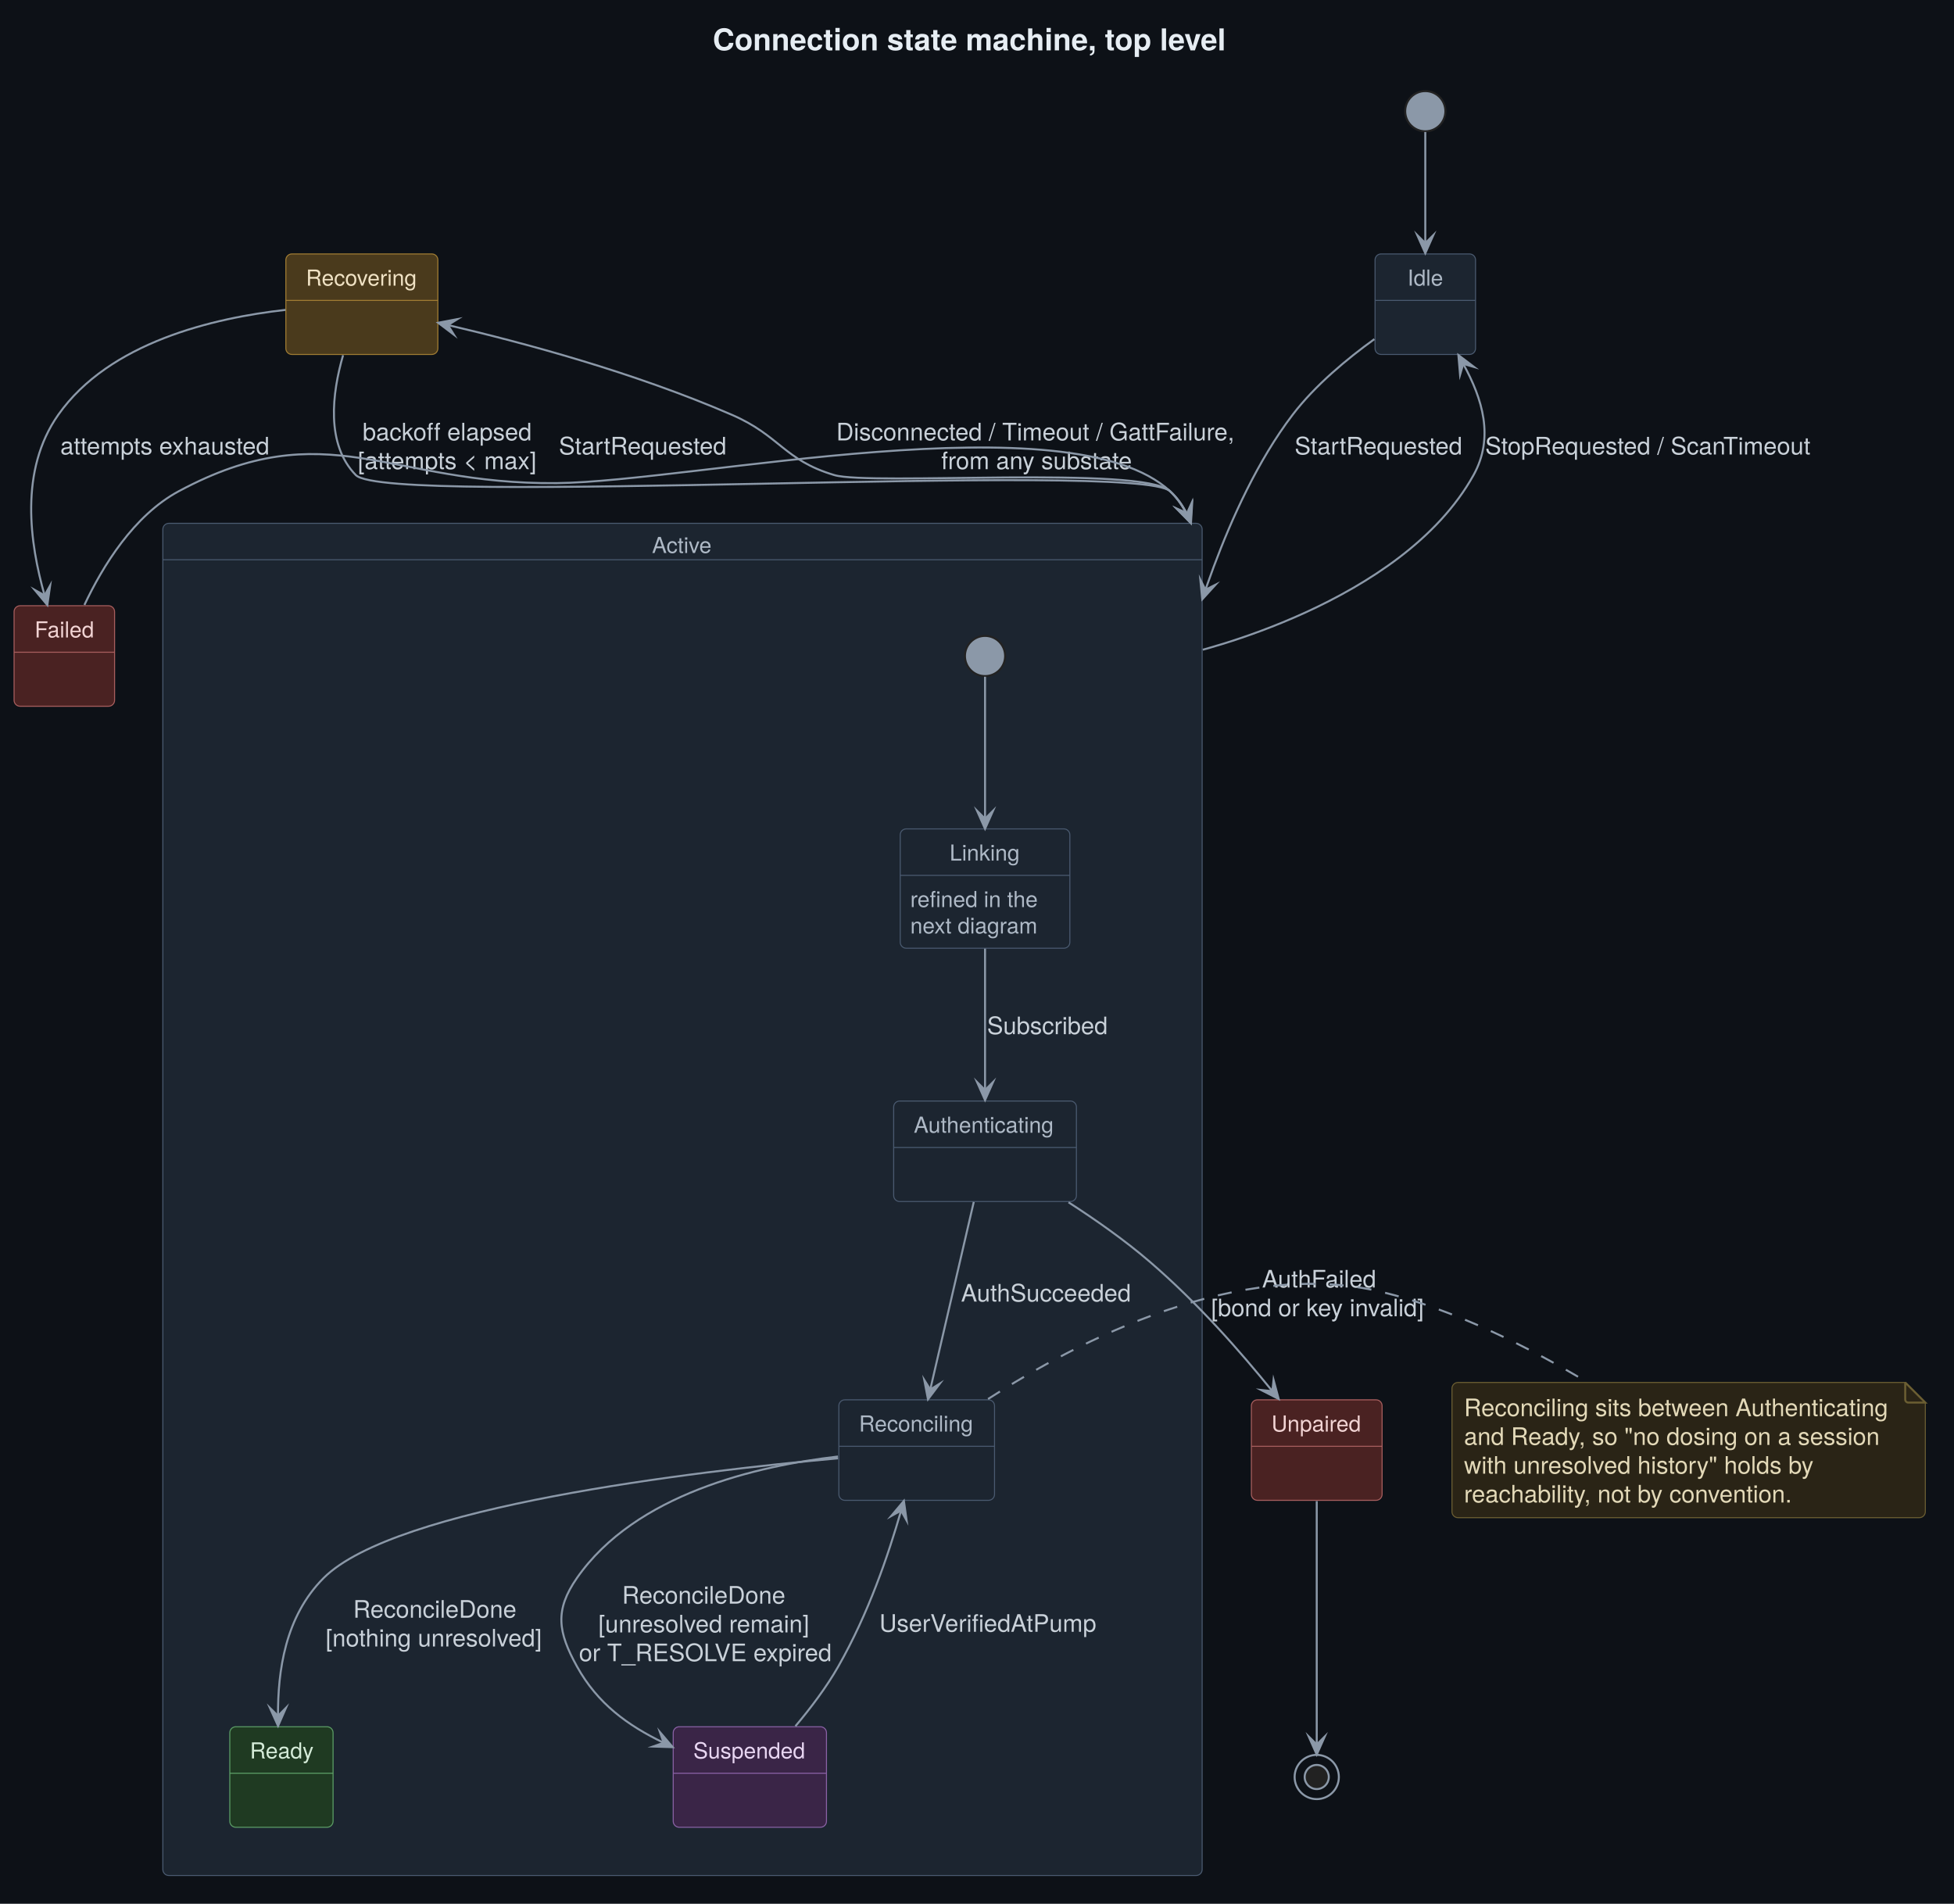
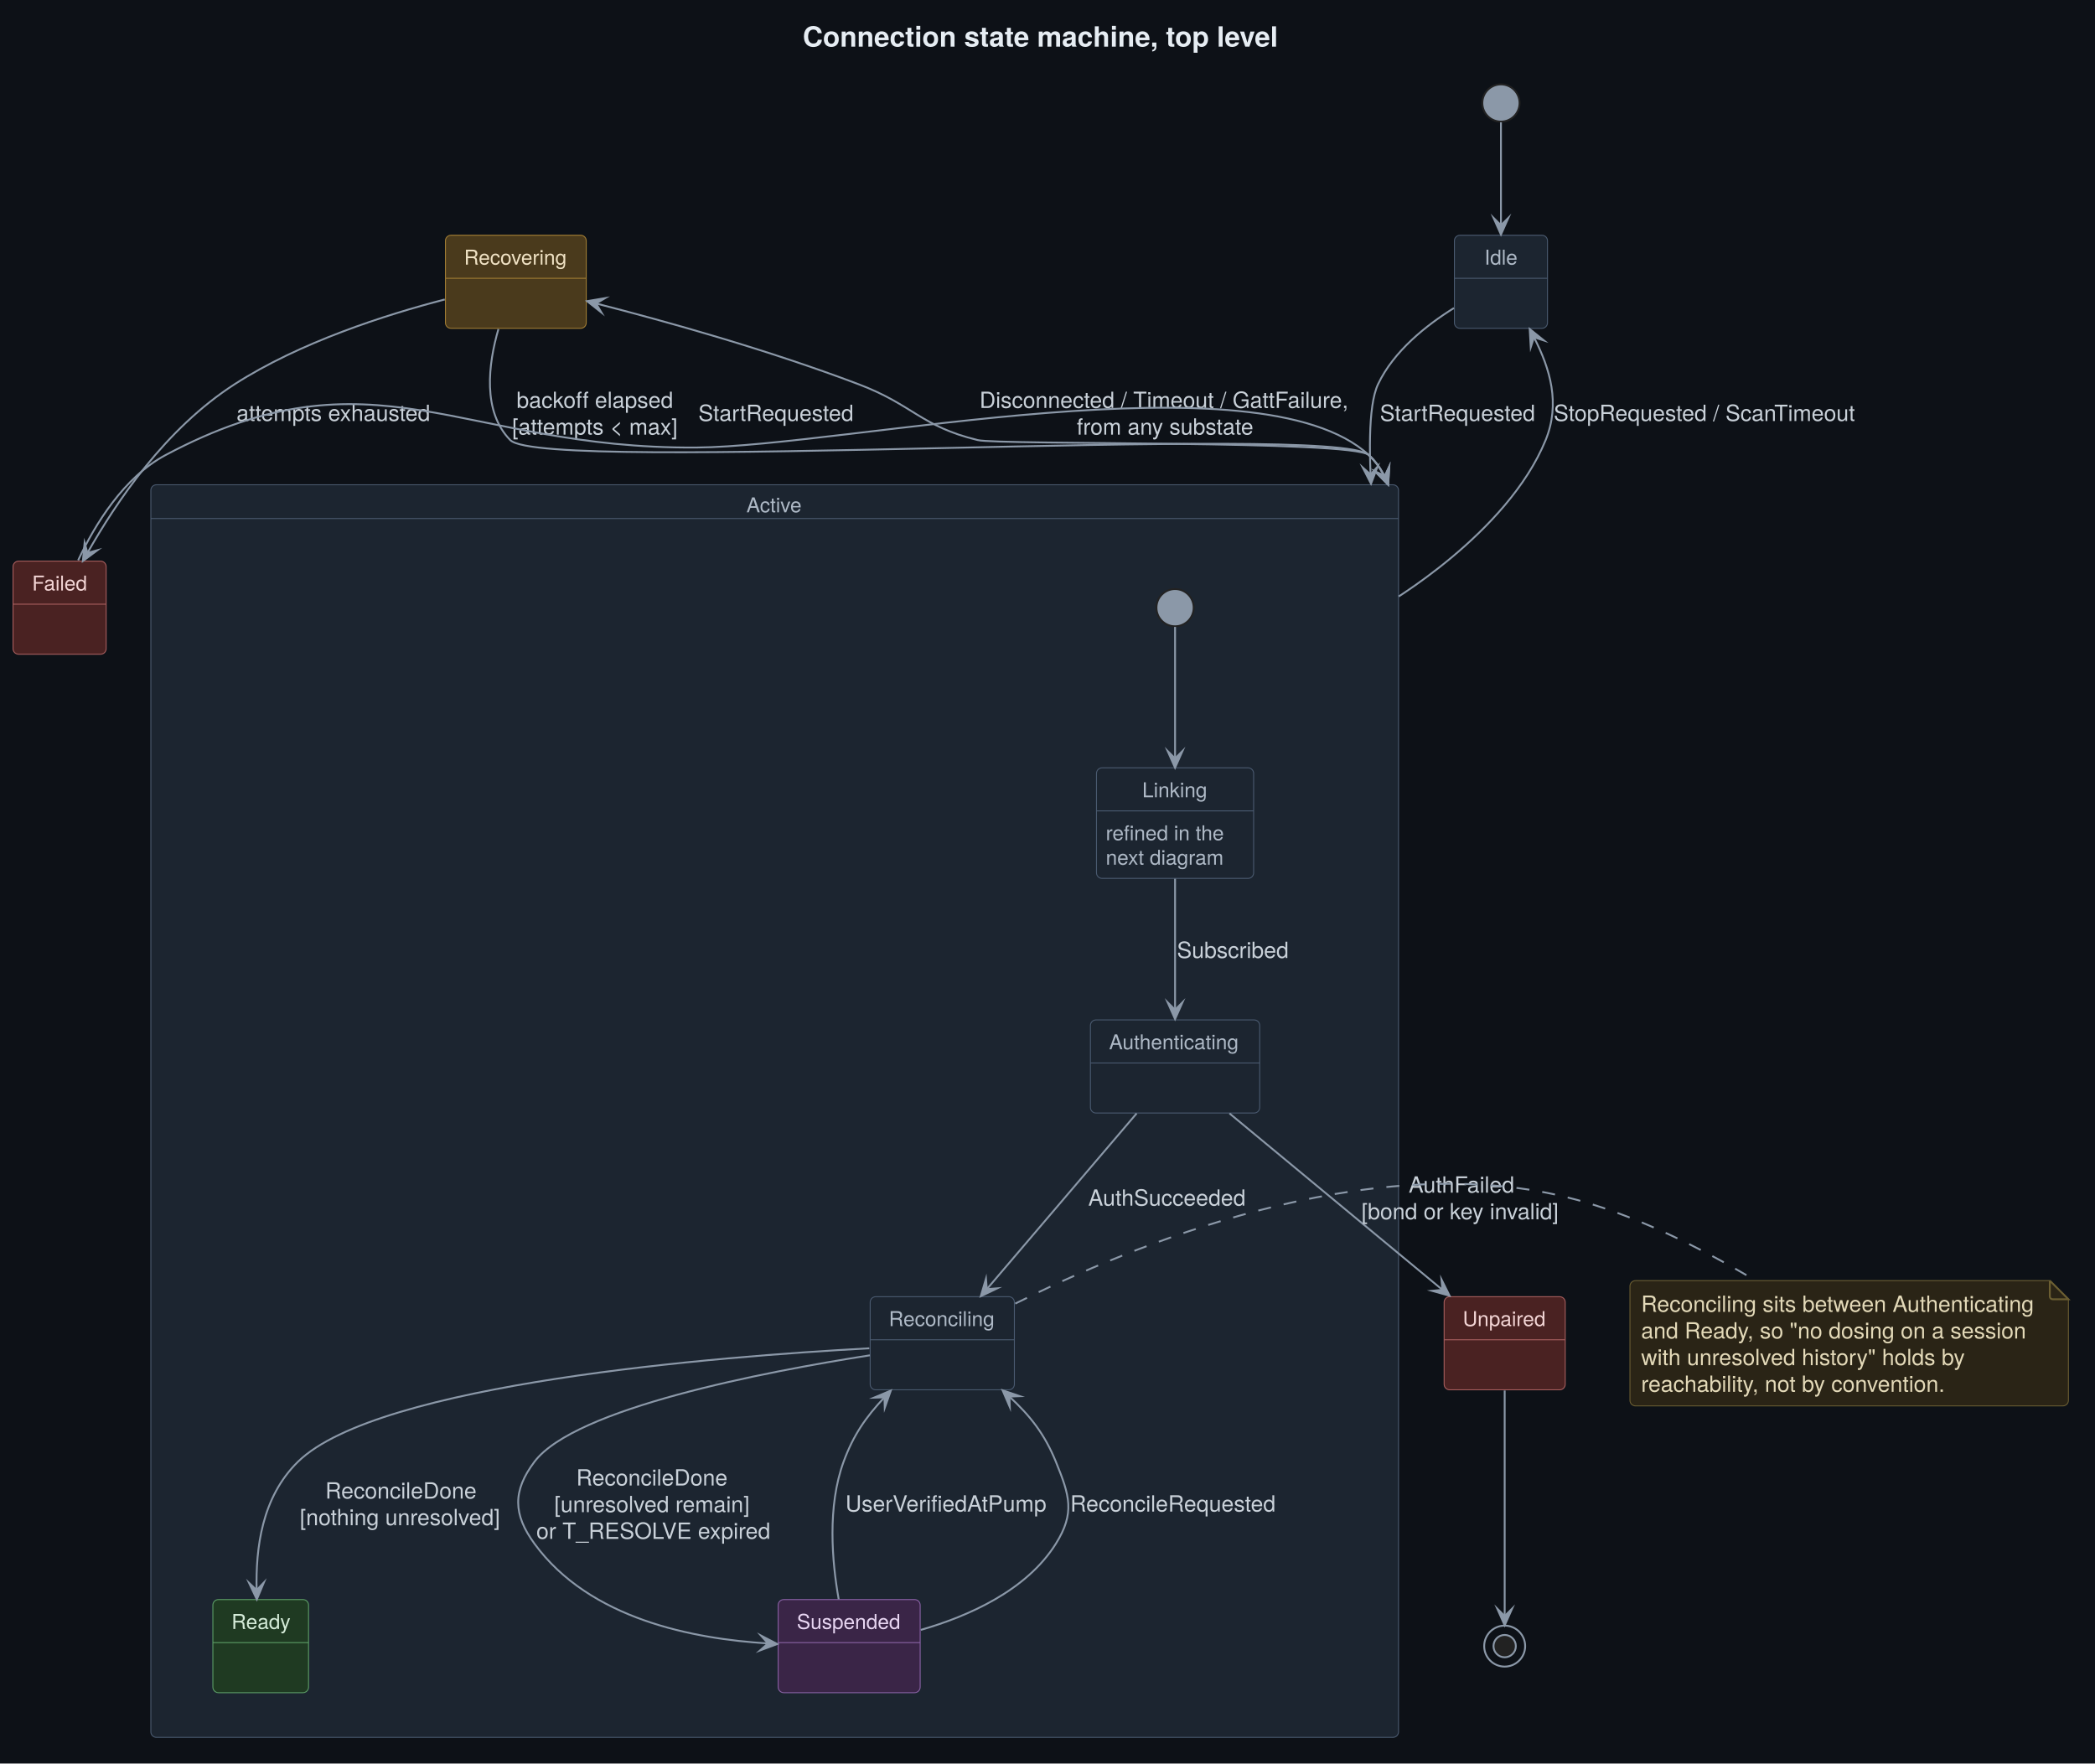
- <svg xmlns="http://www.w3.org/2000/svg" version="1.1" data-diagram-type="STATE" style="width:972px;height:947px;background:#0D1117;" width="972px" height="947px" viewBox="0 0 972 947" zoomAndPan="magnify" preserveAspectRatio="none" contentStyleType="text/css">
+ <svg xmlns="http://www.w3.org/2000/svg" version="1.1" data-diagram-type="STATE" style="width:1125px;height:947px;background:#0D1117;" width="1125px" height="947px" viewBox="0 0 1125 947" zoomAndPan="magnify" preserveAspectRatio="none" contentStyleType="text/css">
  <defs />
  <g font-family="sans-serif" lengthAdjust="spacing">
-     <rect x="0" y="0" width="972" height="947" fill="#0D1117" style="stroke:none;" />
+     <rect x="0" y="0" width="1125" height="947" fill="#0D1117" style="stroke:none;" />
    <g class="title" data-source-line="3">
-       <text x="354.55" y="25.06" fill="#E6EDF3" font-size="15" textLength="256.635" font-weight="700" font-family="'Helvetica Neue'">Connection state machine, top level</text>
+       <text x="431.05" y="25.06" fill="#E6EDF3" font-size="15" textLength="256.635" font-weight="700" font-family="'Helvetica Neue'">Connection state machine, top level</text>
    </g>
    <g class="cluster" data-qualified-name="Active" id="ent0004" data-source-line="12">
-       <path d="M84,260.315 L595,260.315 A3,3 0 0 1 598,263.315 L598,278.438 L81,278.438 L81,263.315 A3,3 0 0 1 84,260.315" fill="#1C2530" />
-       <path d="M81,278.438 L598,278.438 L598,929.945 A3,3 0 0 1 595,932.945 L84,932.945 A3,3 0 0 1 81,929.945 L81,278.438" fill="#1C2530" />
-       <rect x="81" y="260.315" width="517" height="672.63" fill="none" style="stroke:#4A5A70;stroke-width:0.5;" rx="3" ry="3" />
-       <line x1="81" y1="278.438" x2="598" y2="278.438" style="stroke:#4A5A70;stroke-width:0.5;" />
-       <text x="324.326" y="275.095" fill="#AEB9C6" font-size="11" textLength="30.349" font-family="'Helvetica Neue'">Active</text>
+       <path d="M84,260.315 L748,260.315 A3,3 0 0 1 751,263.315 L751,278.438 L81,278.438 L81,263.315 A3,3 0 0 1 84,260.315" fill="#1C2530" />
+       <path d="M81,278.438 L751,278.438 L751,929.945 A3,3 0 0 1 748,932.945 L84,932.945 A3,3 0 0 1 81,929.945 L81,278.438" fill="#1C2530" />
+       <rect x="81" y="260.315" width="670" height="672.63" fill="none" style="stroke:#4A5A70;stroke-width:0.5;" rx="3" ry="3" />
+       <line x1="81" y1="278.438" x2="751" y2="278.438" style="stroke:#4A5A70;stroke-width:0.5;" />
+       <text x="400.826" y="275.095" fill="#AEB9C6" font-size="11" textLength="30.349" font-family="'Helvetica Neue'">Active</text>
    </g>
    <g class="entity" data-qualified-name="Active.Linking" id="ent0005" data-source-line="13">
-       <rect x="447.81" y="412.315" width="84.383" height="59.369" fill="#1C2530" style="stroke:#4A5A70;stroke-width:0.5;" rx="3" ry="3" />
-       <line x1="447.81" y1="435.438" x2="532.193" y2="435.438" style="stroke:#4A5A70;stroke-width:0.5;" />
-       <text x="472.374" y="428.095" fill="#AEB9C6" font-size="11" textLength="35.255" font-family="'Helvetica Neue'">Linking</text>
-       <text x="452.81" y="451.218" fill="#AEB9C6" font-size="11" textLength="63.976" font-family="'Helvetica Neue'">refined in the</text>
-       <text x="452.81" y="464.341" fill="#AEB9C6" font-size="11" textLength="64.383" font-family="'Helvetica Neue'">next diagram</text>
+       <rect x="588.81" y="412.315" width="84.383" height="59.369" fill="#1C2530" style="stroke:#4A5A70;stroke-width:0.5;" rx="3" ry="3" />
+       <line x1="588.81" y1="435.438" x2="673.193" y2="435.438" style="stroke:#4A5A70;stroke-width:0.5;" />
+       <text x="613.374" y="428.095" fill="#AEB9C6" font-size="11" textLength="35.255" font-family="'Helvetica Neue'">Linking</text>
+       <text x="593.81" y="451.218" fill="#AEB9C6" font-size="11" textLength="63.976" font-family="'Helvetica Neue'">refined in the</text>
+       <text x="593.81" y="464.341" fill="#AEB9C6" font-size="11" textLength="64.383" font-family="'Helvetica Neue'">next diagram</text>
    </g>
    <g class="entity" data-qualified-name="Active.Ready" id="ent0006" data-source-line="14">
      <rect x="114.31" y="858.945" width="51.372" height="50" fill="#1F3A22" style="stroke:#5C9E66;stroke-width:0.5;" rx="3" ry="3" />
      <line x1="114.31" y1="882.068" x2="165.682" y2="882.068" style="stroke:#5C9E66;stroke-width:0.5;" />
      <text x="124.31" y="874.725" fill="#D4EBD8" font-size="11" textLength="31.372" font-family="'Helvetica Neue'">Ready</text>
    </g>
    <g class="entity" data-qualified-name="Active.Suspended" id="ent0007" data-source-line="15">
-       <rect x="334.88" y="858.945" width="76.243" height="50" fill="#3A2547" style="stroke:#8A62A6;stroke-width:0.5;" rx="3" ry="3" />
-       <line x1="334.88" y1="882.068" x2="411.123" y2="882.068" style="stroke:#8A62A6;stroke-width:0.5;" />
-       <text x="344.88" y="874.725" fill="#E8D6F2" font-size="11" textLength="56.243" font-family="'Helvetica Neue'">Suspended</text>
+       <rect x="417.88" y="858.945" width="76.243" height="50" fill="#3A2547" style="stroke:#8A62A6;stroke-width:0.5;" rx="3" ry="3" />
+       <line x1="417.88" y1="882.068" x2="494.123" y2="882.068" style="stroke:#8A62A6;stroke-width:0.5;" />
+       <text x="427.88" y="874.725" fill="#E8D6F2" font-size="11" textLength="56.243" font-family="'Helvetica Neue'">Suspended</text>
    </g>
    <g class="start_entity" data-qualified-name="Active..start.Active" id="ent0012" data-source-line="17">
-       <ellipse cx="490" cy="326.315" rx="10" ry="10" fill="#8B98A8" style="stroke:#222;stroke-width:1;" />
+       <ellipse cx="631" cy="326.315" rx="10" ry="10" fill="#8B98A8" style="stroke:#222;stroke-width:1;" />
    </g>
    <g class="entity" data-qualified-name="Active.Authenticating" id="ent0014" data-source-line="18">
-       <rect x="444.55" y="547.685" width="90.906" height="50" fill="#1C2530" style="stroke:#4A5A70;stroke-width:0.5;" rx="3" ry="3" />
-       <line x1="444.55" y1="570.808" x2="535.456" y2="570.808" style="stroke:#4A5A70;stroke-width:0.5;" />
-       <text x="454.55" y="563.465" fill="#AEB9C6" font-size="11" textLength="70.906" font-family="'Helvetica Neue'">Authenticating</text>
+       <rect x="585.55" y="547.685" width="90.906" height="50" fill="#1C2530" style="stroke:#4A5A70;stroke-width:0.5;" rx="3" ry="3" />
+       <line x1="585.55" y1="570.808" x2="676.456" y2="570.808" style="stroke:#4A5A70;stroke-width:0.5;" />
+       <text x="595.55" y="563.465" fill="#AEB9C6" font-size="11" textLength="70.906" font-family="'Helvetica Neue'">Authenticating</text>
    </g>
    <g class="entity" data-qualified-name="Active.Reconciling" id="ent0016" data-source-line="19">
-       <rect x="417.28" y="696.315" width="77.442" height="50" fill="#1C2530" style="stroke:#4A5A70;stroke-width:0.5;" rx="3" ry="3" />
-       <line x1="417.28" y1="719.438" x2="494.722" y2="719.438" style="stroke:#4A5A70;stroke-width:0.5;" />
-       <text x="427.28" y="712.095" fill="#AEB9C6" font-size="11" textLength="57.442" font-family="'Helvetica Neue'">Reconciling</text>
+       <rect x="467.28" y="696.315" width="77.442" height="50" fill="#1C2530" style="stroke:#4A5A70;stroke-width:0.5;" rx="3" ry="3" />
+       <line x1="467.28" y1="719.438" x2="544.722" y2="719.438" style="stroke:#4A5A70;stroke-width:0.5;" />
+       <text x="477.28" y="712.095" fill="#AEB9C6" font-size="11" textLength="57.442" font-family="'Helvetica Neue'">Reconciling</text>
    </g>
    <g class="entity" data-qualified-name="Recovering" id="ent0001" data-source-line="5">
-       <rect x="142.2" y="126.315" width="75.605" height="50" fill="#4A3A1C" style="stroke:#A07C33;stroke-width:0.5;" rx="3" ry="3" />
-       <line x1="142.2" y1="149.438" x2="217.805" y2="149.438" style="stroke:#A07C33;stroke-width:0.5;" />
-       <text x="152.2" y="142.095" fill="#F0E2C4" font-size="11" textLength="55.605" font-family="'Helvetica Neue'">Recovering</text>
+       <rect x="239.2" y="126.315" width="75.605" height="50" fill="#4A3A1C" style="stroke:#A07C33;stroke-width:0.5;" rx="3" ry="3" />
+       <line x1="239.2" y1="149.438" x2="314.805" y2="149.438" style="stroke:#A07C33;stroke-width:0.5;" />
+       <text x="249.2" y="142.095" fill="#F0E2C4" font-size="11" textLength="55.605" font-family="'Helvetica Neue'">Recovering</text>
    </g>
    <g class="entity" data-qualified-name="Failed" id="ent0002" data-source-line="6">
      <rect x="7" y="301.315" width="50" height="50" fill="#4A2222" style="stroke:#A85E5E;stroke-width:0.5;" rx="3" ry="3" />
      <line x1="7" y1="324.438" x2="57" y2="324.438" style="stroke:#A85E5E;stroke-width:0.5;" />
      <text x="17.233" y="317.095" fill="#F2D4D4" font-size="11" textLength="29.535" font-family="'Helvetica Neue'">Failed</text>
    </g>
    <g class="entity" data-qualified-name="Unpaired" id="ent0003" data-source-line="7">
-       <rect x="622.49" y="696.315" width="65.023" height="50" fill="#4A2222" style="stroke:#A85E5E;stroke-width:0.5;" rx="3" ry="3" />
-       <line x1="622.49" y1="719.438" x2="687.513" y2="719.438" style="stroke:#A85E5E;stroke-width:0.5;" />
-       <text x="632.49" y="712.095" fill="#F2D4D4" font-size="11" textLength="45.023" font-family="'Helvetica Neue'">Unpaired</text>
+       <rect x="775.49" y="696.315" width="65.023" height="50" fill="#4A2222" style="stroke:#A85E5E;stroke-width:0.5;" rx="3" ry="3" />
+       <line x1="775.49" y1="719.438" x2="840.513" y2="719.438" style="stroke:#A85E5E;stroke-width:0.5;" />
+       <text x="785.49" y="712.095" fill="#F2D4D4" font-size="11" textLength="45.023" font-family="'Helvetica Neue'">Unpaired</text>
    </g>
    <g class="start_entity" data-qualified-name=".start." id="ent0008" data-source-line="9">
-       <ellipse cx="709" cy="55.315" rx="10" ry="10" fill="#8B98A8" style="stroke:#222;stroke-width:1;" />
+       <ellipse cx="806" cy="55.315" rx="10" ry="10" fill="#8B98A8" style="stroke:#222;stroke-width:1;" />
    </g>
    <g class="entity" data-qualified-name="Idle" id="ent0009" data-source-line="9">
-       <rect x="684" y="126.315" width="50" height="50" fill="#1C2530" style="stroke:#4A5A70;stroke-width:0.5;" rx="3" ry="3" />
-       <line x1="684" y1="149.438" x2="734" y2="149.438" style="stroke:#4A5A70;stroke-width:0.5;" />
-       <text x="700.14" y="142.095" fill="#AEB9C6" font-size="11" textLength="17.721" font-family="'Helvetica Neue'">Idle</text>
+       <rect x="781" y="126.315" width="50" height="50" fill="#1C2530" style="stroke:#4A5A70;stroke-width:0.5;" rx="3" ry="3" />
+       <line x1="781" y1="149.438" x2="831" y2="149.438" style="stroke:#4A5A70;stroke-width:0.5;" />
+       <text x="797.14" y="142.095" fill="#AEB9C6" font-size="11" textLength="17.721" font-family="'Helvetica Neue'">Idle</text>
    </g>
-     <g class="end_entity" data-qualified-name=".end." id="ent0027" data-source-line="34">
-       <ellipse cx="655" cy="883.945" rx="11" ry="11" fill="none" style="stroke:#8B98A8;stroke-width:1;" />
-       <ellipse cx="655" cy="883.945" rx="6" ry="6" fill="#222" style="stroke:#8B98A8;stroke-width:1;" />
+     <g class="end_entity" data-qualified-name=".end." id="ent0028" data-source-line="35">
+       <ellipse cx="808" cy="883.945" rx="11" ry="11" fill="none" style="stroke:#8B98A8;stroke-width:1;" />
+       <ellipse cx="808" cy="883.945" rx="6" ry="6" fill="#222" style="stroke:#8B98A8;stroke-width:1;" />
    </g>
-     <g class="entity" data-qualified-name="GMN29" id="ent0030" data-source-line="37">
-       <path d="M722.27,690.685 L722.27,751.949 A3,3 0 0 0 725.27,754.949 L954.734,754.949 A3,3 0 0 0 957.734,751.949 L957.734,697.685 L947.734,687.685 L725.27,687.685 A3,3 0 0 0 722.27,690.685" style="stroke:#6B5E32;stroke-width:0.5;" fill="#2A2416" />
-       <path d="M947.734,687.685 L947.734,696.185 A1.5,1.5 0 0 0 949.234,697.685 L957.734,697.685 L947.734,687.685" style="stroke:#6B5E32;stroke-width:1;" fill="#2A2416" />
-       <text x="728.27" y="704.445" fill="#E3D9B8" font-size="12" textLength="214.464" font-family="'Helvetica Neue'">Reconciling sits between Authenticating</text>
-       <text x="728.27" y="718.761" fill="#E3D9B8" font-size="12" textLength="209.604" font-family="'Helvetica Neue'">and Ready, so "no dosing on a session</text>
-       <text x="728.27" y="733.077" fill="#E3D9B8" font-size="12" textLength="178.02" font-family="'Helvetica Neue'">with unresolved history" holds by</text>
-       <text x="728.27" y="747.393" fill="#E3D9B8" font-size="12" textLength="167.592" font-family="'Helvetica Neue'">reachability, not by convention.</text>
+     <g class="entity" data-qualified-name="GMN30" id="ent0031" data-source-line="38">
+       <path d="M875.27,690.685 L875.27,751.949 A3,3 0 0 0 878.27,754.949 L1107.734,754.949 A3,3 0 0 0 1110.734,751.949 L1110.734,697.685 L1100.734,687.685 L878.27,687.685 A3,3 0 0 0 875.27,690.685" style="stroke:#6B5E32;stroke-width:0.5;" fill="#2A2416" />
+       <path d="M1100.734,687.685 L1100.734,696.185 A1.5,1.5 0 0 0 1102.234,697.685 L1110.734,697.685 L1100.734,687.685" style="stroke:#6B5E32;stroke-width:1;" fill="#2A2416" />
+       <text x="881.27" y="704.445" fill="#E3D9B8" font-size="12" textLength="214.464" font-family="'Helvetica Neue'">Reconciling sits between Authenticating</text>
+       <text x="881.27" y="718.761" fill="#E3D9B8" font-size="12" textLength="209.604" font-family="'Helvetica Neue'">and Ready, so "no dosing on a session</text>
+       <text x="881.27" y="733.077" fill="#E3D9B8" font-size="12" textLength="178.02" font-family="'Helvetica Neue'">with unresolved history" holds by</text>
+       <text x="881.27" y="747.393" fill="#E3D9B8" font-size="12" textLength="167.592" font-family="'Helvetica Neue'">reachability, not by convention.</text>
    </g>
    <g class="link" data-entity-1="ent0008" data-entity-2="ent0009" id="lnk10" data-source-line="9" data-link-type="dependency">
-       <path d="M709,65.665 C709,79.605 709,101.265 709,120.955" style="stroke:#8B98A8;stroke-width:1;" fill="none" id="*start*-to-Idle" />
-       <polygon points="709,125.955,713,116.955,709,120.955,705,116.955,709,125.955" fill="#8B98A8" style="stroke:#8B98A8;stroke-width:1;stroke-linejoin:miter;stroke-miterlimit:10;" />
+       <path d="M806,65.665 C806,79.605 806,101.265 806,120.955" style="stroke:#8B98A8;stroke-width:1;" fill="none" id="*start*-to-Idle" />
+       <polygon points="806,125.955,810,116.955,806,120.955,802,116.955,806,125.955" fill="#8B98A8" style="stroke:#8B98A8;stroke-width:1;stroke-linejoin:miter;stroke-miterlimit:10;" />
    </g>
    <g class="link" data-entity-1="ent0009" data-entity-2="ent0004" id="lnk11" data-source-line="10" data-link-type="dependency">
-       <path d="M683.66,168.705 C670.23,178.385 654.23,191.605 643,206.315 C625.71,228.965 612.6,258.145 603.744,281.94 C602.637,284.914 601.596,287.805 600.622,290.587 C600.135,291.979 599.665,293.343 599.211,294.678 C598.984,295.346 598.762,296.006 598.543,296.658 C598.434,296.984 598.326,297.308 598.219,297.63 C598.165,297.791 599.685,293.206 599.632,293.366" style="stroke:#8B98A8;stroke-width:1;" fill="none" id="Idle-to-Active" />
-       <polygon points="598.059,298.112,604.687,290.827,599.632,293.366,597.094,288.31,598.059,298.112" fill="#8B98A8" style="stroke:#8B98A8;stroke-width:1;stroke-linejoin:miter;stroke-miterlimit:10;" />
-       <text x="644" y="226.075" fill="#C9D1D9" font-size="12" textLength="84.012" font-family="'Helvetica Neue'">StartRequested</text>
+       <path d="M780.77,165.405 C765.92,174.635 748.43,188.515 740,206.315 C737.213,212.197 735.979,222.391 735.703,234.418 C735.565,240.432 735.666,246.903 735.933,253.524 C735.999,255.179 736.076,256.843 736.162,258.512 C736.184,258.929 735.935,254.354 735.958,254.771" style="stroke:#8B98A8;stroke-width:1;" fill="none" id="Idle-to-Active" />
+       <polygon points="736.229,259.764,739.736,250.561,735.958,254.771,731.747,250.994,736.229,259.764" fill="#8B98A8" style="stroke:#8B98A8;stroke-width:1;stroke-linejoin:miter;stroke-miterlimit:10;" />
+       <text x="741" y="226.075" fill="#C9D1D9" font-size="12" textLength="84.012" font-family="'Helvetica Neue'">StartRequested</text>
    </g>
-     <g class="link" data-entity-1="ent0004" data-entity-2="ent0009" id="lnk22" data-source-line="26" data-link-type="dependency">
-       <path d="M598.327,323.194 C599.283,322.932 600.311,322.645 601.406,322.333 C603.597,321.707 606.058,320.979 608.747,320.143 C619.502,316.8 633.911,311.739 649.338,304.689 C680.19,290.587 715.11,268.525 733,236.315 C743.38,217.615 737.461,198.415 727.871,180.995" style="stroke:#8B98A8;stroke-width:1;" fill="none" id="Active-to-Idle" />
-       <polygon points="725.46,176.615,726.296,186.428,727.871,180.995,733.304,182.57,725.46,176.615" fill="#8B98A8" style="stroke:#8B98A8;stroke-width:1;stroke-linejoin:miter;stroke-miterlimit:10;" />
-       <text x="738.79" y="226.075" fill="#C9D1D9" font-size="12" textLength="165.372" font-family="'Helvetica Neue'">StopRequested / ScanTimeout</text>
+     <g class="link" data-entity-1="ent0004" data-entity-2="ent0009" id="lnk23" data-source-line="27" data-link-type="dependency">
+       <path d="M751.106,320.288 C751.465,320.055 751.834,319.814 752.212,319.566 C752.969,319.069 753.764,318.541 754.594,317.984 C761.234,313.528 770.114,307.17 779.573,299.272 C798.49,283.477 819.725,261.525 830,236.315 C837.96,216.785 832.487,198.151 823.727,181.121" style="stroke:#8B98A8;stroke-width:1;" fill="none" id="Active-to-Idle" />
+       <polygon points="821.44,176.675,822,186.508,823.727,181.121,829.114,182.849,821.44,176.675" fill="#8B98A8" style="stroke:#8B98A8;stroke-width:1;stroke-linejoin:miter;stroke-miterlimit:10;" />
+       <text x="834.32" y="226.075" fill="#C9D1D9" font-size="12" textLength="165.372" font-family="'Helvetica Neue'">StopRequested / ScanTimeout</text>
    </g>
    <g class="link" data-entity-1="ent0012" data-entity-2="ent0005" id="lnk13" data-source-line="17" data-link-type="dependency">
-       <path d="M490,336.615 C490,352.945 490,382.405 490,407.265" style="stroke:#8B98A8;stroke-width:1;" fill="none" id="*start*Active-to-Linking" />
-       <polygon points="490,412.265,494,403.265,490,407.265,486,403.265,490,412.265" fill="#8B98A8" style="stroke:#8B98A8;stroke-width:1;stroke-linejoin:miter;stroke-miterlimit:10;" />
+       <path d="M631,336.615 C631,352.945 631,382.405 631,407.265" style="stroke:#8B98A8;stroke-width:1;" fill="none" id="*start*Active-to-Linking" />
+       <polygon points="631,412.265,635,403.265,631,407.265,627,403.265,631,412.265" fill="#8B98A8" style="stroke:#8B98A8;stroke-width:1;stroke-linejoin:miter;stroke-miterlimit:10;" />
    </g>
    <g class="link" data-entity-1="ent0005" data-entity-2="ent0014" id="lnk15" data-source-line="18" data-link-type="dependency">
-       <path d="M490,471.875 C490,494.555 490,520.775 490,542.225" style="stroke:#8B98A8;stroke-width:1;" fill="none" id="Linking-to-Authenticating" />
-       <polygon points="490,547.225,494,538.225,490,542.225,486,538.225,490,547.225" fill="#8B98A8" style="stroke:#8B98A8;stroke-width:1;stroke-linejoin:miter;stroke-miterlimit:10;" />
-       <text x="491" y="514.445" fill="#C9D1D9" font-size="12" textLength="61.344" font-family="'Helvetica Neue'">Subscribed</text>
+       <path d="M631,471.875 C631,494.555 631,520.775 631,542.225" style="stroke:#8B98A8;stroke-width:1;" fill="none" id="Linking-to-Authenticating" />
+       <polygon points="631,547.225,635,538.225,631,542.225,627,538.225,631,547.225" fill="#8B98A8" style="stroke:#8B98A8;stroke-width:1;stroke-linejoin:miter;stroke-miterlimit:10;" />
+       <text x="632" y="514.445" fill="#C9D1D9" font-size="12" textLength="61.344" font-family="'Helvetica Neue'">Subscribed</text>
    </g>
    <g class="link" data-entity-1="ent0014" data-entity-2="ent0016" id="lnk17" data-source-line="19" data-link-type="dependency">
-       <path d="M484.39,597.895 C478.09,625.065 469.061,664.015 462.751,691.195" style="stroke:#8B98A8;stroke-width:1;" fill="none" id="Authenticating-to-Reconciling" />
-       <polygon points="461.62,696.065,467.552,688.203,462.751,691.195,459.759,686.394,461.62,696.065" fill="#8B98A8" style="stroke:#8B98A8;stroke-width:1;stroke-linejoin:miter;stroke-miterlimit:10;" />
-       <text x="478.05" y="647.445" fill="#C9D1D9" font-size="12" textLength="85.8" font-family="'Helvetica Neue'">AuthSucceeded</text>
+       <path d="M610.36,597.895 C587.2,625.065 553.084,665.08 529.914,692.26" style="stroke:#8B98A8;stroke-width:1;" fill="none" id="Authenticating-to-Reconciling" />
+       <polygon points="526.67,696.065,535.553,691.811,529.914,692.26,529.465,686.621,526.67,696.065" fill="#8B98A8" style="stroke:#8B98A8;stroke-width:1;stroke-linejoin:miter;stroke-miterlimit:10;" />
+       <text x="584.37" y="647.445" fill="#C9D1D9" font-size="12" textLength="85.8" font-family="'Helvetica Neue'">AuthSucceeded</text>
    </g>
    <g class="link" data-entity-1="ent0016" data-entity-2="ent0006" id="lnk18" data-source-line="20" data-link-type="dependency">
-       <path d="M416.86,725.415 C345.11,731.915 196.62,749.395 161,784.945 C141.79,804.125 138.161,831.315 138.291,853.545" style="stroke:#8B98A8;stroke-width:1;" fill="none" id="Reconciling-to-Ready" />
-       <polygon points="138.32,858.545,142.267,849.522,138.291,853.545,134.267,849.569,138.32,858.545" fill="#8B98A8" style="stroke:#8B98A8;stroke-width:1;stroke-linejoin:miter;stroke-miterlimit:10;" />
-       <text x="175.674" y="804.705" fill="#C9D1D9" font-size="12" textLength="81.336" font-family="'Helvetica Neue'">ReconcileDone</text>
-       <text x="162" y="819.021" fill="#C9D1D9" font-size="12" textLength="108.684" font-family="'Helvetica Neue'">[nothing unresolved]</text>
+       <path d="M466.81,724.025 C385.63,728.405 203.1,742.795 160,784.945 C140.51,804.005 137.284,831.546 137.804,853.866" style="stroke:#8B98A8;stroke-width:1;" fill="none" id="Reconciling-to-Ready" />
+       <polygon points="137.92,858.865,141.709,849.774,137.804,853.866,133.711,849.961,137.92,858.865" fill="#8B98A8" style="stroke:#8B98A8;stroke-width:1;stroke-linejoin:miter;stroke-miterlimit:10;" />
+       <text x="174.674" y="804.705" fill="#C9D1D9" font-size="12" textLength="81.336" font-family="'Helvetica Neue'">ReconcileDone</text>
+       <text x="161" y="819.021" fill="#C9D1D9" font-size="12" textLength="108.684" font-family="'Helvetica Neue'">[nothing unresolved]</text>
    </g>
    <g class="link" data-entity-1="ent0016" data-entity-2="ent0007" id="lnk19" data-source-line="21" data-link-type="dependency">
-       <path d="M416.83,724.525 C376.68,729.135 316.13,743.085 287,784.945 C275.83,800.995 277.54,811.835 287,828.945 C297.24,847.455 312.266,858.315 330.136,866.925" style="stroke:#8B98A8;stroke-width:1;" fill="none" id="Reconciling-to-Suspended" />
-       <polygon points="334.64,869.095,328.268,861.585,330.136,866.925,324.796,868.792,334.64,869.095" fill="#8B98A8" style="stroke:#8B98A8;stroke-width:1;stroke-linejoin:miter;stroke-miterlimit:10;" />
+       <path d="M467.11,727.785 C410.22,736.675 308.67,756.215 287,784.945 C275.23,800.555 275.47,813.155 287,828.945 C316.7,869.615 372.409,880.059 412.389,882.509" style="stroke:#8B98A8;stroke-width:1;" fill="none" id="Reconciling-to-Suspended" />
+       <polygon points="417.38,882.815,408.642,878.272,412.389,882.509,408.152,886.257,417.38,882.815" fill="#8B98A8" style="stroke:#8B98A8;stroke-width:1;stroke-linejoin:miter;stroke-miterlimit:10;" />
      <text x="309.444" y="797.705" fill="#C9D1D9" font-size="12" textLength="81.336" font-family="'Helvetica Neue'">ReconcileDone</text>
      <text x="297.66" y="812.021" fill="#C9D1D9" font-size="12" textLength="104.904" font-family="'Helvetica Neue'">[unresolved remain]</text>
      <text x="288" y="826.337" fill="#C9D1D9" font-size="12" textLength="124.224" font-family="'Helvetica Neue'">or T_RESOLVE expired</text>
    </g>
    <g class="link" data-entity-1="ent0007" data-entity-2="ent0016" id="lnk20" data-source-line="22" data-link-type="dependency">
-       <path d="M395.67,858.665 C403.16,849.785 411.08,839.355 417,828.945 C432.11,802.385 441.838,773.7 448.248,751.41" style="stroke:#8B98A8;stroke-width:1;" fill="none" id="Suspended-to-Reconciling" />
-       <polygon points="449.63,746.605,443.298,754.149,448.248,751.41,450.987,756.36,449.63,746.605" fill="#8B98A8" style="stroke:#8B98A8;stroke-width:1;stroke-linejoin:miter;stroke-miterlimit:10;" />
-       <text x="437.43" y="811.705" fill="#C9D1D9" font-size="12" textLength="108.672" font-family="'Helvetica Neue'">UserVerifiedAtPump</text>
+       <path d="M450.37,858.785 C446.76,838.445 444.22,808.915 453,784.945 C458.24,770.635 464.931,760.983 474.941,750.363" style="stroke:#8B98A8;stroke-width:1;" fill="none" id="Suspended-to-Reconciling" />
+       <polygon points="478.37,746.725,469.286,750.531,474.941,750.363,475.108,756.018,478.37,746.725" fill="#8B98A8" style="stroke:#8B98A8;stroke-width:1;stroke-linejoin:miter;stroke-miterlimit:10;" />
+       <text x="454" y="811.705" fill="#C9D1D9" font-size="12" textLength="108.672" font-family="'Helvetica Neue'">UserVerifiedAtPump</text>
    </g>
-     <g class="link" data-entity-1="ent0004" data-entity-2="ent0001" id="lnk21" data-source-line="25" data-link-type="dependency">
-       <path d="M592.126,260.077 C592.079,259.951 592.031,259.826 591.983,259.7 C591.888,259.449 591.79,259.2 591.69,258.951 C591.491,258.453 591.284,257.959 591.069,257.47 C590.639,256.49 590.177,255.527 589.682,254.583 C587.698,250.807 585.175,247.332 582,244.315 C568.54,231.515 432.8,241.625 415,236.315 C389.8,228.795 388.13,216.765 364,206.315 C315.27,185.215 260.708,170.587 222.818,161.697" style="stroke:#8B98A8;stroke-width:1;" fill="none" id="Active-to-Recovering" />
-       <polygon points="217.95,160.555,225.798,166.505,222.818,161.697,227.626,158.717,217.95,160.555" fill="#8B98A8" style="stroke:#8B98A8;stroke-width:1;stroke-linejoin:miter;stroke-miterlimit:10;" />
-       <text x="416" y="219.075" fill="#C9D1D9" font-size="12" textLength="201.144" font-family="'Helvetica Neue'">Disconnected / Timeout / GattFailure,</text>
-       <text x="468.224" y="233.391" fill="#C9D1D9" font-size="12" textLength="96.696" font-family="'Helvetica Neue'">from any substate</text>
+     <g class="link" data-entity-1="ent0007" data-entity-2="ent0016" id="lnk21" data-source-line="23" data-link-type="dependency">
+       <path d="M494.46,875.245 C519.84,867.945 551.2,854.195 567,828.945 C577.37,812.365 574.36,803.065 567,784.945 C561,770.185 553.333,760.388 542.043,749.958" style="stroke:#8B98A8;stroke-width:1;" fill="none" id="Suspended-to-Reconciling-1" />
+       <polygon points="538.37,746.565,542.266,755.61,542.043,749.958,547.695,749.734,538.37,746.565" fill="#8B98A8" style="stroke:#8B98A8;stroke-width:1;stroke-linejoin:miter;stroke-miterlimit:10;" />
+       <text x="574.7" y="811.705" fill="#C9D1D9" font-size="12" textLength="111.12" font-family="'Helvetica Neue'">ReconcileRequested</text>
    </g>
-     <g class="link" data-entity-1="ent0001" data-entity-2="ent0004" id="lnk24" data-source-line="30" data-link-type="dependency">
-       <path d="M170.66,176.695 C165.2,195.575 161.98,220.995 177,236.315 C192.76,252.385 565.47,229.035 582,244.315 C585.218,247.287 587.773,250.728 589.78,254.479 C590.282,255.417 590.749,256.374 591.184,257.348 C591.401,257.835 591.611,258.327 591.812,258.822 C591.913,259.07 592.012,259.318 592.108,259.568 C592.157,259.693 590.435,255.142 590.482,255.267" style="stroke:#8B98A8;stroke-width:1;" fill="none" id="Recovering-to-Active" />
-       <polygon points="592.252,259.943,592.807,250.11,590.482,255.267,585.325,252.942,592.252,259.943" fill="#8B98A8" style="stroke:#8B98A8;stroke-width:1;stroke-linejoin:miter;stroke-miterlimit:10;" />
-       <text x="180.388" y="219.075" fill="#C9D1D9" font-size="12" textLength="85.788" font-family="'Helvetica Neue'">backoff elapsed</text>
-       <text x="178" y="233.391" fill="#C9D1D9" font-size="12" textLength="90.564" font-family="'Helvetica Neue'">[attempts &lt; max]</text>
+     <g class="link" data-entity-1="ent0004" data-entity-2="ent0001" id="lnk22" data-source-line="26" data-link-type="dependency">
+       <path d="M745.17,260.033 C745.123,259.907 745.075,259.782 745.027,259.657 C744.931,259.406 744.833,259.157 744.733,258.908 C744.533,258.412 744.325,257.919 744.109,257.43 C743.678,256.452 743.214,255.491 742.716,254.549 C740.725,250.781 738.19,247.317 735,244.315 C726.5,236.305 536.35,239.065 525,236.315 C494.47,228.895 490.38,217.435 461,206.315 C411.65,187.625 357.723,172.63 320.103,162.96" style="stroke:#8B98A8;stroke-width:1;" fill="none" id="Active-to-Recovering" />
+       <polygon points="315.26,161.715,322.981,167.83,320.103,162.96,324.972,160.081,315.26,161.715" fill="#8B98A8" style="stroke:#8B98A8;stroke-width:1;stroke-linejoin:miter;stroke-miterlimit:10;" />
+       <text x="526" y="219.075" fill="#C9D1D9" font-size="12" textLength="201.144" font-family="'Helvetica Neue'">Disconnected / Timeout / GattFailure,</text>
+       <text x="578.224" y="233.391" fill="#C9D1D9" font-size="12" textLength="96.696" font-family="'Helvetica Neue'">from any substate</text>
    </g>
-     <g class="link" data-entity-1="ent0014" data-entity-2="ent0003" id="lnk23" data-source-line="28" data-link-type="dependency">
-       <path d="M531.53,598.075 C544.97,606.735 559.6,616.995 572,627.685 C596.21,648.545 617.026,672.357 632.926,692.017" style="stroke:#8B98A8;stroke-width:1;" fill="none" id="Authenticating-to-Unpaired" />
-       <polygon points="636.07,695.905,633.521,686.392,632.926,692.017,627.3,691.422,636.07,695.905" fill="#8B98A8" style="stroke:#8B98A8;stroke-width:1;stroke-linejoin:miter;stroke-miterlimit:10;" />
-       <text x="627.798" y="640.445" fill="#C9D1D9" font-size="12" textLength="57.12" font-family="'Helvetica Neue'">AuthFailed</text>
-       <text x="602.46" y="654.761" fill="#C9D1D9" font-size="12" textLength="107.796" font-family="'Helvetica Neue'">[bond or key invalid]</text>
+     <g class="link" data-entity-1="ent0001" data-entity-2="ent0004" id="lnk25" data-source-line="31" data-link-type="dependency">
+       <path d="M267.65,176.705 C262.18,195.585 258.96,221.015 274,236.315 C291.95,254.585 716.17,226.945 735,244.315 C738.22,247.284 740.778,250.721 742.786,254.47 C743.79,256.345 742.922,253.608 743.666,255.619" style="stroke:#8B98A8;stroke-width:1;" fill="none" id="Recovering-to-Active" />
+       <polygon points="745.4,260.308,746.03,250.48,743.666,255.619,738.527,253.254,745.4,260.308" fill="#8B98A8" style="stroke:#8B98A8;stroke-width:1;stroke-linejoin:miter;stroke-miterlimit:10;" />
+       <text x="277.388" y="219.075" fill="#C9D1D9" font-size="12" textLength="85.788" font-family="'Helvetica Neue'">backoff elapsed</text>
+       <text x="275" y="233.391" fill="#C9D1D9" font-size="12" textLength="90.564" font-family="'Helvetica Neue'">[attempts &lt; max]</text>
    </g>
-     <g class="link" data-entity-1="ent0001" data-entity-2="ent0002" id="lnk25" data-source-line="31" data-link-type="dependency">
-       <path d="M142.03,154.145 C106.24,158.135 54.41,170.235 29,206.315 C9.48,234.025 14.836,270.255 22.186,296.175" style="stroke:#8B98A8;stroke-width:1;" fill="none" id="Recovering-to-Failed" />
-       <polygon points="23.55,300.985,24.943,291.235,22.186,296.175,17.246,293.418,23.55,300.985" fill="#8B98A8" style="stroke:#8B98A8;stroke-width:1;stroke-linejoin:miter;stroke-miterlimit:10;" />
-       <text x="30" y="226.075" fill="#C9D1D9" font-size="12" textLength="106.704" font-family="'Helvetica Neue'">attempts exhausted</text>
+     <g class="link" data-entity-1="ent0014" data-entity-2="ent0003" id="lnk24" data-source-line="29" data-link-type="dependency">
+       <path d="M660.23,597.895 C692.92,624.985 741.75,665.425 774.58,692.625" style="stroke:#8B98A8;stroke-width:1;" fill="none" id="Authenticating-to-Unpaired" />
+       <polygon points="778.43,695.815,774.052,686.993,774.58,692.625,768.948,693.153,778.43,695.815" fill="#8B98A8" style="stroke:#8B98A8;stroke-width:1;stroke-linejoin:miter;stroke-miterlimit:10;" />
+       <text x="756.438" y="640.445" fill="#C9D1D9" font-size="12" textLength="57.12" font-family="'Helvetica Neue'">AuthFailed</text>
+       <text x="731.1" y="654.761" fill="#C9D1D9" font-size="12" textLength="107.796" font-family="'Helvetica Neue'">[bond or key invalid]</text>
    </g>
-     <g class="link" data-entity-1="ent0002" data-entity-2="ent0004" id="lnk26" data-source-line="32" data-link-type="dependency">
-       <path d="M41.99,300.925 C51.08,281.605 66.54,256.355 89,244.315 C162.65,204.805 193.43,241.205 277,240.315 C344.78,239.595 532.21,198.315 582,244.315 C585.151,247.226 587.674,250.581 589.672,254.236 C590.671,256.063 591.538,257.966 592.288,259.925 C592.335,260.047 590.631,255.487 590.677,255.609" style="stroke:#8B98A8;stroke-width:1;" fill="none" id="Failed-to-Active" />
-       <polygon points="592.427,260.293,593.023,250.462,590.677,255.609,585.529,253.263,592.427,260.293" fill="#8B98A8" style="stroke:#8B98A8;stroke-width:1;stroke-linejoin:miter;stroke-miterlimit:10;" />
-       <text x="278" y="226.075" fill="#C9D1D9" font-size="12" textLength="84.012" font-family="'Helvetica Neue'">StartRequested</text>
+     <g class="link" data-entity-1="ent0001" data-entity-2="ent0002" id="lnk26" data-source-line="32" data-link-type="dependency">
+       <path d="M238.84,160.805 C206.94,169.075 161.13,183.735 126,206.315 C88.79,230.225 62.393,269.644 46.953,296.924" style="stroke:#8B98A8;stroke-width:1;" fill="none" id="Recovering-to-Failed" />
+       <polygon points="44.49,301.275,52.404,295.413,46.953,296.924,45.442,291.472,44.49,301.275" fill="#8B98A8" style="stroke:#8B98A8;stroke-width:1;stroke-linejoin:miter;stroke-miterlimit:10;" />
+       <text x="127" y="226.075" fill="#C9D1D9" font-size="12" textLength="106.704" font-family="'Helvetica Neue'">attempts exhausted</text>
    </g>
-     <g class="link" data-entity-1="ent0003" data-entity-2="ent0027" id="lnk28" data-source-line="34" data-link-type="dependency">
-       <path d="M655,746.705 C655,782.515 655,842.765 655,867.795" style="stroke:#8B98A8;stroke-width:1;" fill="none" id="Unpaired-to-*end*" />
-       <polygon points="655,872.795,659,863.795,655,867.795,651,863.795,655,872.795" fill="#8B98A8" style="stroke:#8B98A8;stroke-width:1;stroke-linejoin:miter;stroke-miterlimit:10;" />
+     <g class="link" data-entity-1="ent0002" data-entity-2="ent0004" id="lnk27" data-source-line="33" data-link-type="dependency">
+       <path d="M41.96,300.885 C51.04,281.535 66.5,256.275 89,244.315 C200.85,184.835 247.32,241.205 374,240.315 C454.23,239.745 675.97,189.975 735,244.315 C738.158,247.221 740.685,250.572 742.686,254.224 C743.687,256.05 744.556,257.951 745.307,259.909 C745.354,260.032 743.647,255.472 743.693,255.595" style="stroke:#8B98A8;stroke-width:1;" fill="none" id="Failed-to-Active" />
+       <polygon points="745.447,260.277,746.036,250.446,743.693,255.595,738.544,253.252,745.447,260.277" fill="#8B98A8" style="stroke:#8B98A8;stroke-width:1;stroke-linejoin:miter;stroke-miterlimit:10;" />
+       <text x="375" y="226.075" fill="#C9D1D9" font-size="12" textLength="84.012" font-family="'Helvetica Neue'">StartRequested</text>
    </g>
-     <g class="link" data-entity-1="ent0016" data-entity-2="ent0030" id="lnk31" data-source-line="37" data-link-type="association">
-       <path d="M491.5,695.915 C536.44,666.875 616.55,625.465 687.5,642.685 C723.54,651.425 760.59,670.265 789.15,687.305" style="stroke:#8B98A8;stroke-width:1;stroke-dasharray:7,7;" fill="none" id="Reconciling-GMN29" />
+     <g class="link" data-entity-1="ent0003" data-entity-2="ent0028" id="lnk29" data-source-line="35" data-link-type="dependency">
+       <path d="M808,746.705 C808,782.515 808,842.765 808,867.795" style="stroke:#8B98A8;stroke-width:1;" fill="none" id="Unpaired-to-*end*" />
+       <polygon points="808,872.795,812,863.795,808,867.795,804,863.795,808,872.795" fill="#8B98A8" style="stroke:#8B98A8;stroke-width:1;stroke-linejoin:miter;stroke-miterlimit:10;" />
+     </g>
+     <g class="link" data-entity-1="ent0016" data-entity-2="ent0031" id="lnk32" data-source-line="38" data-link-type="association">
+       <path d="M545.18,700.015 C607.69,668.745 733.83,616.795 840.5,642.685 C876.54,651.425 913.59,670.265 942.15,687.305" style="stroke:#8B98A8;stroke-width:1;stroke-dasharray:7,7;" fill="none" id="Reconciling-GMN30" />
    </g>
  </g>
</svg>
